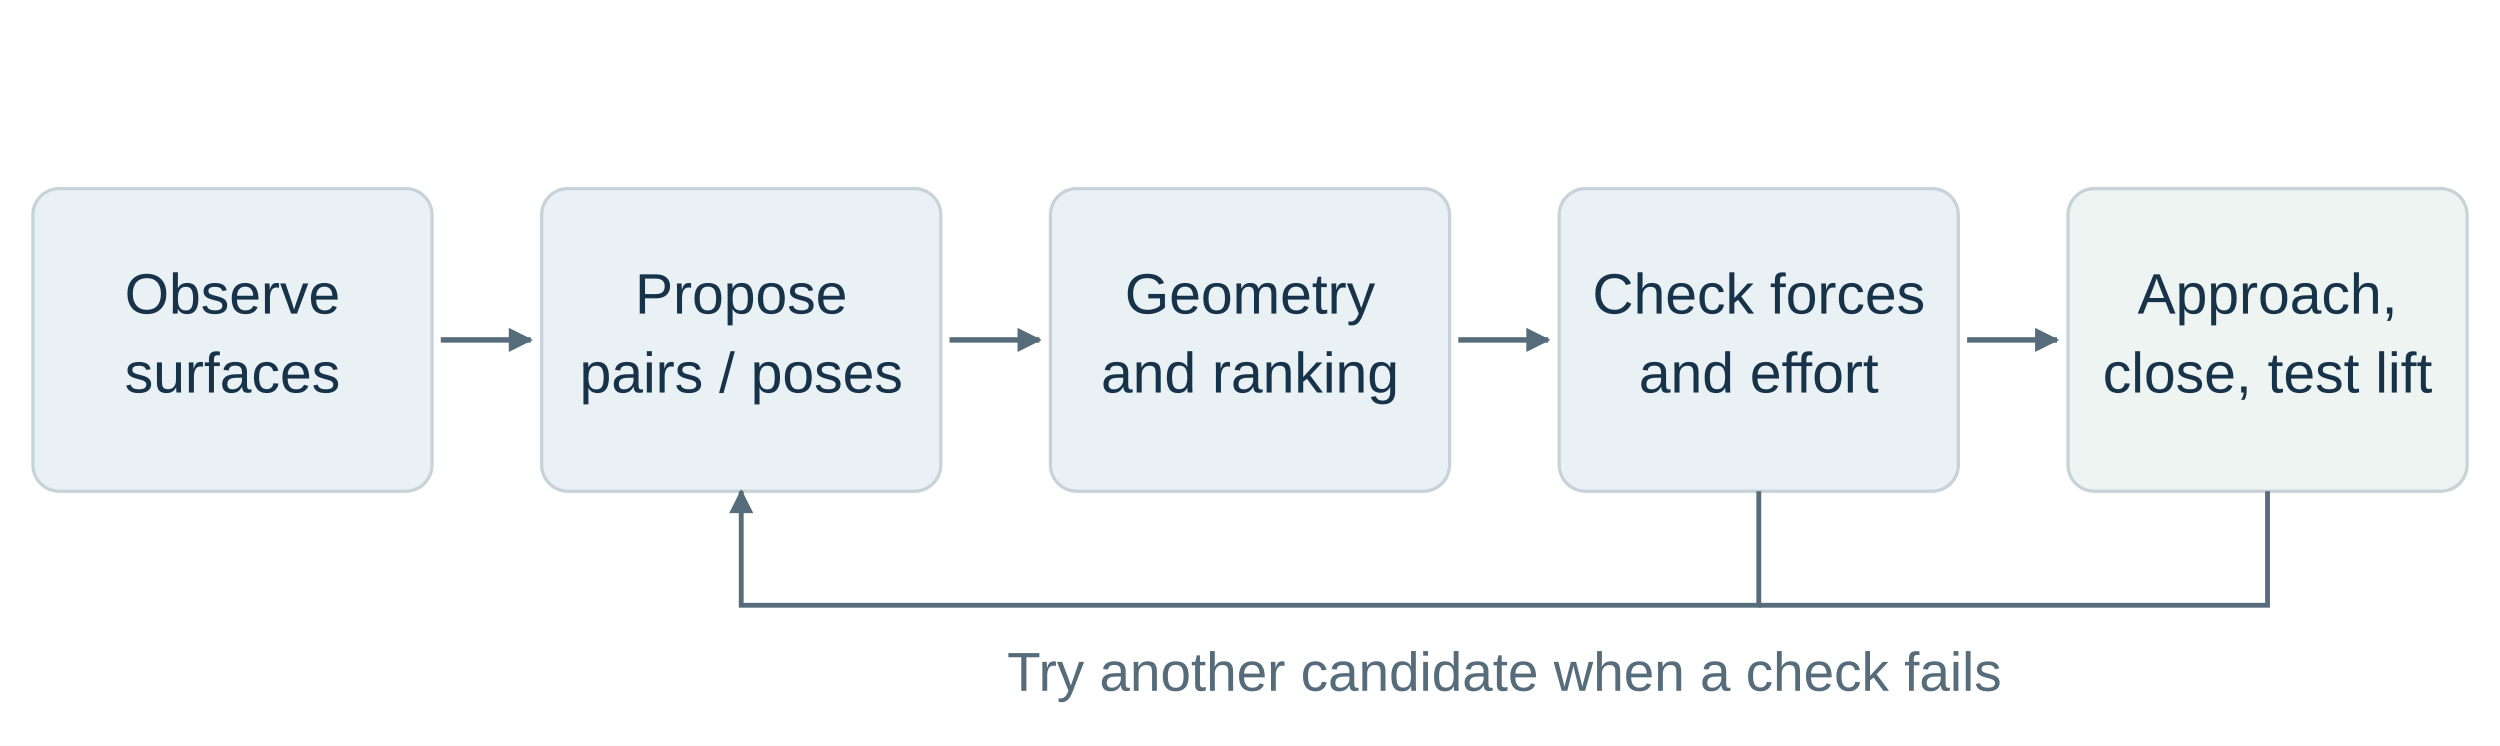
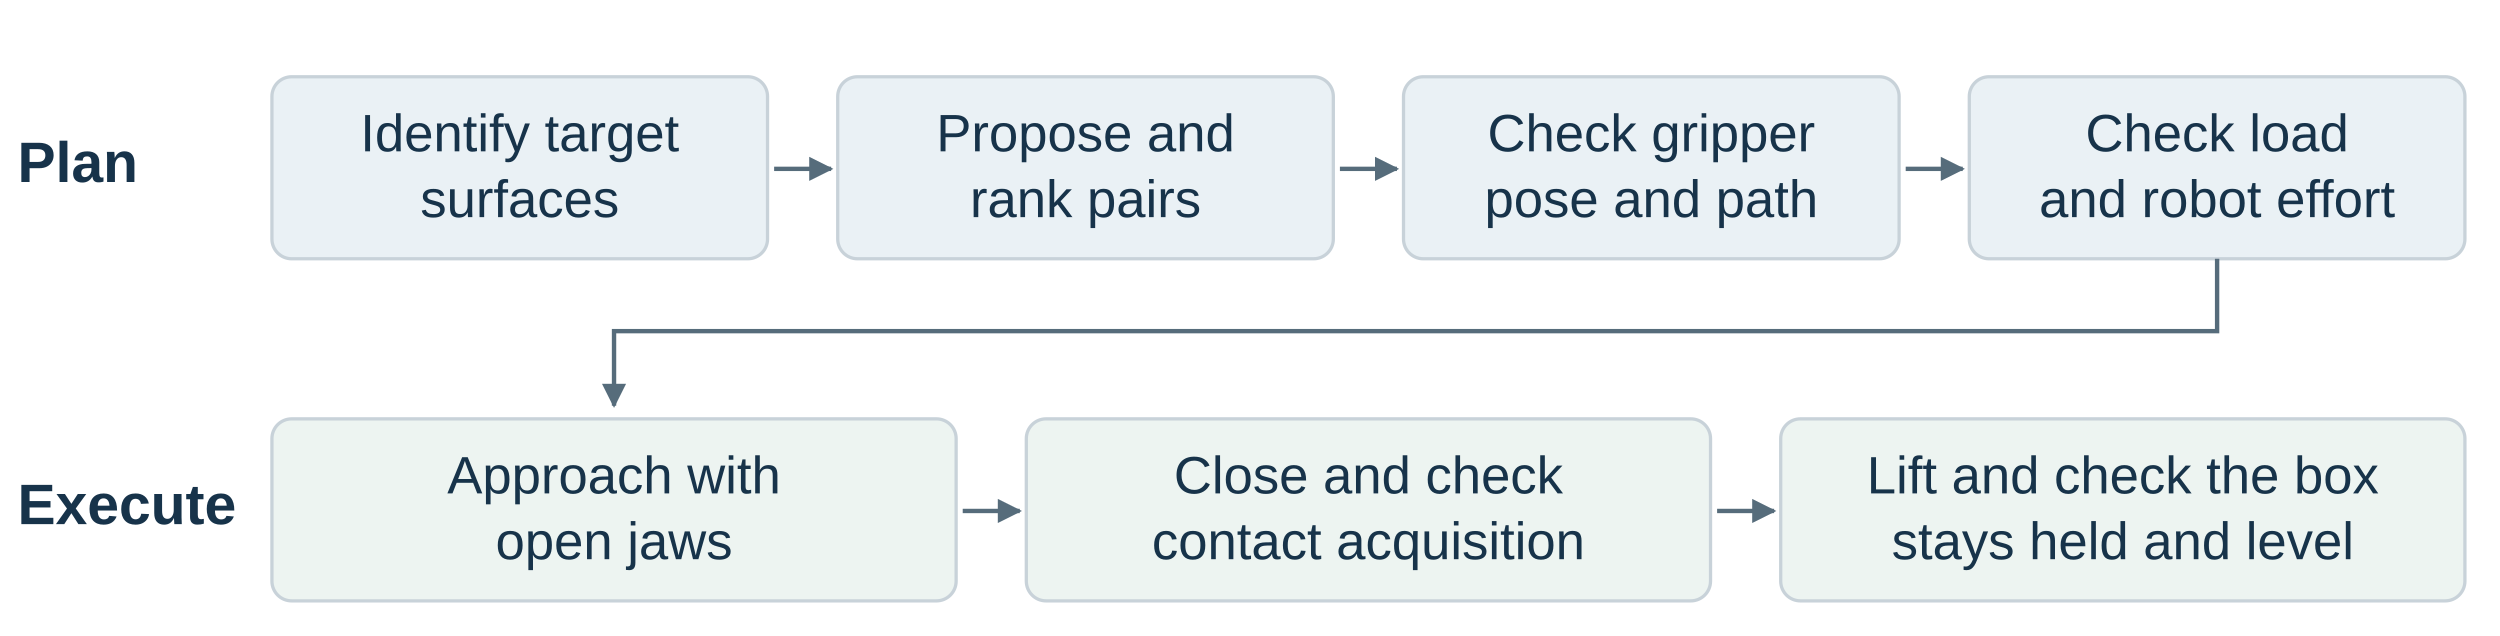
- <svg xmlns="http://www.w3.org/2000/svg" width="1140" height="340" viewBox="0 0 1140 340" role="img">
+ <svg xmlns="http://www.w3.org/2000/svg" width="1140" height="290" viewBox="0 0 1140 290" role="img">
  <style>text{font-family:Arial,Helvetica,sans-serif}</style>
-   <rect width="1140" height="340" fill="white" />
+   <rect width="1140" height="290" fill="white" />
  <defs>
    <marker id="navy" markerWidth="11" markerHeight="11" refX="10" refY="5.5" orient="auto" markerUnits="userSpaceOnUse">
      <path d="M0,0L11,5.5L0,11Z" fill="#17334a" />
    </marker>
    <marker id="slate" markerWidth="11" markerHeight="11" refX="10" refY="5.5" orient="auto" markerUnits="userSpaceOnUse">
      <path d="M0,0L11,5.5L0,11Z" fill="#566c7b" />
    </marker>
    <marker id="coral" markerWidth="11" markerHeight="11" refX="10" refY="5.5" orient="auto" markerUnits="userSpaceOnUse">
      <path d="M0,0L11,5.5L0,11Z" fill="#be513b" />
    </marker>
    <marker id="green" markerWidth="11" markerHeight="11" refX="10" refY="5.5" orient="auto" markerUnits="userSpaceOnUse">
      <path d="M0,0L11,5.5L0,11Z" fill="#07825e" />
    </marker>
    <marker id="blue" markerWidth="11" markerHeight="11" refX="10" refY="5.5" orient="auto" markerUnits="userSpaceOnUse">
      <path d="M0,0L11,5.5L0,11Z" fill="#3f78a1" />
    </marker>
  </defs>
-   <rect x="15" y="86" width="182" height="138" rx="12" fill="#eaf1f5" stroke="#c8d2d9" stroke-width="1.5" />
-   <text x="106.00" y="143.00" font-size="26" fill="#17334a" text-anchor="middle" font-weight="normal">Observe</text>
-   <text x="106.00" y="179.00" font-size="26" fill="#17334a" text-anchor="middle" font-weight="normal">surfaces</text>
-   <line x1="201.00" y1="155.00" x2="242.00" y2="155.00" stroke="#566c7b" stroke-width="2.5" opacity="1" marker-end="url(#slate)" />
-   <rect x="247" y="86" width="182" height="138" rx="12" fill="#eaf1f5" stroke="#c8d2d9" stroke-width="1.5" />
-   <text x="338.00" y="143.00" font-size="26" fill="#17334a" text-anchor="middle" font-weight="normal">Propose</text>
-   <text x="338.00" y="179.00" font-size="26" fill="#17334a" text-anchor="middle" font-weight="normal">pairs / poses</text>
-   <line x1="433.00" y1="155.00" x2="474.00" y2="155.00" stroke="#566c7b" stroke-width="2.5" opacity="1" marker-end="url(#slate)" />
-   <rect x="479" y="86" width="182" height="138" rx="12" fill="#eaf1f5" stroke="#c8d2d9" stroke-width="1.5" />
-   <text x="570.00" y="143.00" font-size="26" fill="#17334a" text-anchor="middle" font-weight="normal">Geometry</text>
-   <text x="570.00" y="179.00" font-size="26" fill="#17334a" text-anchor="middle" font-weight="normal">and ranking</text>
-   <line x1="665.00" y1="155.00" x2="706.00" y2="155.00" stroke="#566c7b" stroke-width="2.5" opacity="1" marker-end="url(#slate)" />
-   <rect x="711" y="86" width="182" height="138" rx="12" fill="#eaf1f5" stroke="#c8d2d9" stroke-width="1.5" />
-   <text x="802.00" y="143.00" font-size="26" fill="#17334a" text-anchor="middle" font-weight="normal">Check forces</text>
-   <text x="802.00" y="179.00" font-size="26" fill="#17334a" text-anchor="middle" font-weight="normal">and effort</text>
-   <line x1="897.00" y1="155.00" x2="938.00" y2="155.00" stroke="#566c7b" stroke-width="2.5" opacity="1" marker-end="url(#slate)" />
-   <rect x="943" y="86" width="182" height="138" rx="12" fill="#edf4f1" stroke="#c8d2d9" stroke-width="1.5" />
-   <text x="1034.00" y="143.00" font-size="26" fill="#17334a" text-anchor="middle" font-weight="normal">Approach,</text>
-   <text x="1034.00" y="179.00" font-size="26" fill="#17334a" text-anchor="middle" font-weight="normal">close, test lift</text>
-   <path d="M802,224V276H338V224" fill="none" stroke="#566c7b" stroke-width="2.2" marker-end="url(#slate)" />
-   <path d="M1034,224V276H802" fill="none" stroke="#566c7b" stroke-width="2.2" />
-   <text x="686.00" y="315.00" font-size="25" fill="#566c7b" text-anchor="middle" font-weight="normal">Try another candidate when a check fails</text>
+   <text x="8.00" y="83.00" font-size="26" fill="#17334a" text-anchor="start" font-weight="bold">Plan</text>
+   <rect x="124.0" y="35" width="226.0" height="83" rx="9" fill="#eaf1f5" stroke="#c8d2d9" stroke-width="1.5" />
+   <text x="237.00" y="69.00" font-size="24" fill="#17334a" text-anchor="middle" font-weight="normal">Identify target</text>
+   <text x="237.00" y="99.00" font-size="24" fill="#17334a" text-anchor="middle" font-weight="normal">surfaces</text>
+   <line x1="353.00" y1="77.00" x2="379.00" y2="77.00" stroke="#566c7b" stroke-width="2" opacity="1" marker-end="url(#slate)" />
+   <rect x="382.0" y="35" width="226.0" height="83" rx="9" fill="#eaf1f5" stroke="#c8d2d9" stroke-width="1.5" />
+   <text x="495.00" y="69.00" font-size="24" fill="#17334a" text-anchor="middle" font-weight="normal">Propose and</text>
+   <text x="495.00" y="99.00" font-size="24" fill="#17334a" text-anchor="middle" font-weight="normal">rank pairs</text>
+   <line x1="611.00" y1="77.00" x2="637.00" y2="77.00" stroke="#566c7b" stroke-width="2" opacity="1" marker-end="url(#slate)" />
+   <rect x="640.0" y="35" width="226.0" height="83" rx="9" fill="#eaf1f5" stroke="#c8d2d9" stroke-width="1.5" />
+   <text x="753.00" y="69.00" font-size="24" fill="#17334a" text-anchor="middle" font-weight="normal">Check gripper</text>
+   <text x="753.00" y="99.00" font-size="24" fill="#17334a" text-anchor="middle" font-weight="normal">pose and path</text>
+   <line x1="869.00" y1="77.00" x2="895.00" y2="77.00" stroke="#566c7b" stroke-width="2" opacity="1" marker-end="url(#slate)" />
+   <rect x="898.0" y="35" width="226.0" height="83" rx="9" fill="#eaf1f5" stroke="#c8d2d9" stroke-width="1.5" />
+   <text x="1011.00" y="69.00" font-size="24" fill="#17334a" text-anchor="middle" font-weight="normal">Check load</text>
+   <text x="1011.00" y="99.00" font-size="24" fill="#17334a" text-anchor="middle" font-weight="normal">and robot effort</text>
+   <text x="8.00" y="239.00" font-size="26" fill="#17334a" text-anchor="start" font-weight="bold">Execute</text>
+   <rect x="124.0" y="191" width="312.0" height="83" rx="9" fill="#edf4f1" stroke="#c8d2d9" stroke-width="1.5" />
+   <text x="280.00" y="225.00" font-size="24" fill="#17334a" text-anchor="middle" font-weight="normal">Approach with</text>
+   <text x="280.00" y="255.00" font-size="24" fill="#17334a" text-anchor="middle" font-weight="normal">open jaws</text>
+   <line x1="439.00" y1="233.00" x2="465.00" y2="233.00" stroke="#566c7b" stroke-width="2" opacity="1" marker-end="url(#slate)" />
+   <rect x="468.0" y="191" width="312.0" height="83" rx="9" fill="#edf4f1" stroke="#c8d2d9" stroke-width="1.5" />
+   <text x="624.00" y="225.00" font-size="24" fill="#17334a" text-anchor="middle" font-weight="normal">Close and check</text>
+   <text x="624.00" y="255.00" font-size="24" fill="#17334a" text-anchor="middle" font-weight="normal">contact acquisition</text>
+   <line x1="783.00" y1="233.00" x2="809.00" y2="233.00" stroke="#566c7b" stroke-width="2" opacity="1" marker-end="url(#slate)" />
+   <rect x="812.0" y="191" width="312.0" height="83" rx="9" fill="#edf4f1" stroke="#c8d2d9" stroke-width="1.5" />
+   <text x="968.00" y="225.00" font-size="24" fill="#17334a" text-anchor="middle" font-weight="normal">Lift and check the box</text>
+   <text x="968.00" y="255.00" font-size="24" fill="#17334a" text-anchor="middle" font-weight="normal">stays held and level</text>
+   <path d="M1011,118 V151 H280 V185" fill="none" stroke="#566c7b" stroke-width="2" marker-end="url(#slate)" />
</svg>
